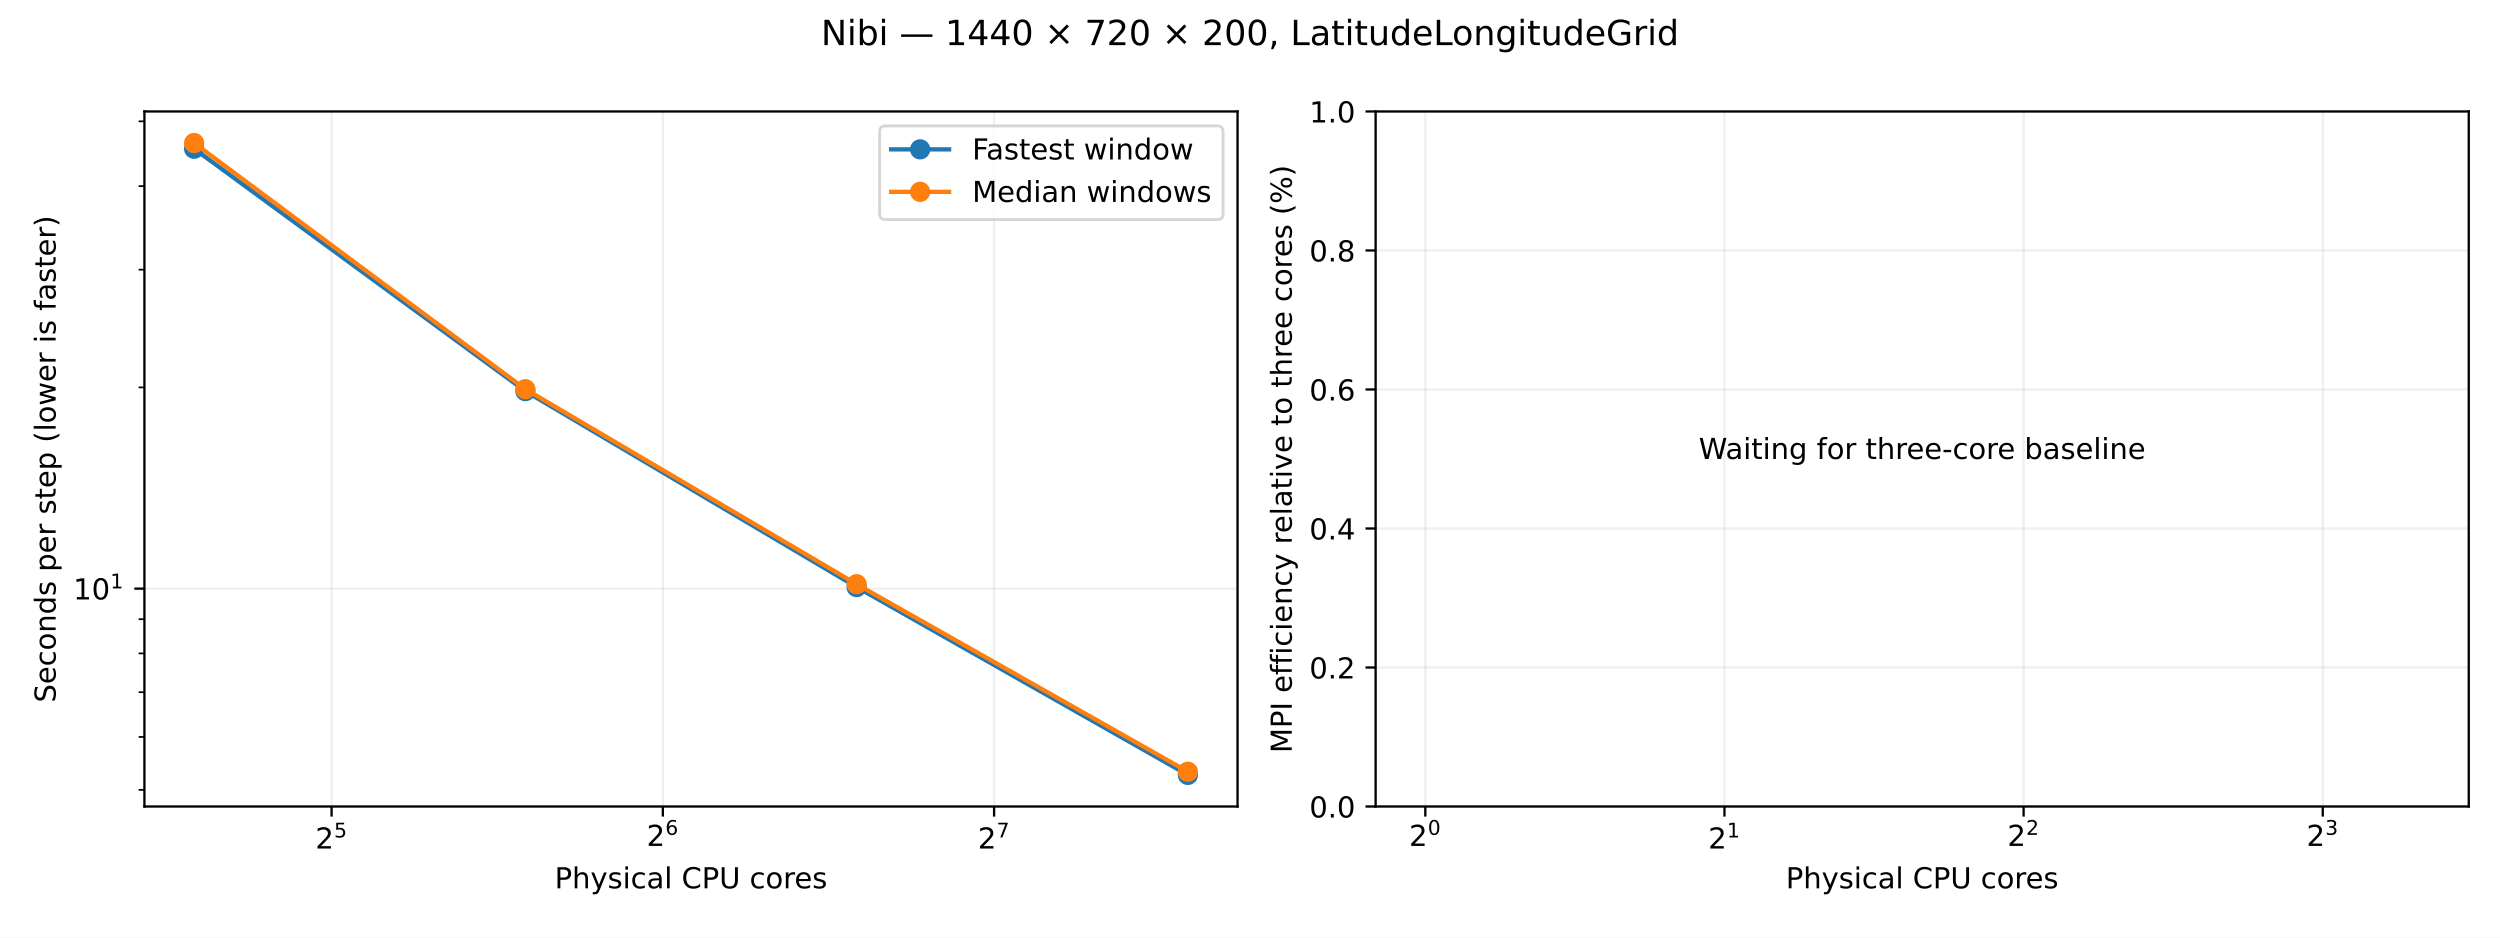
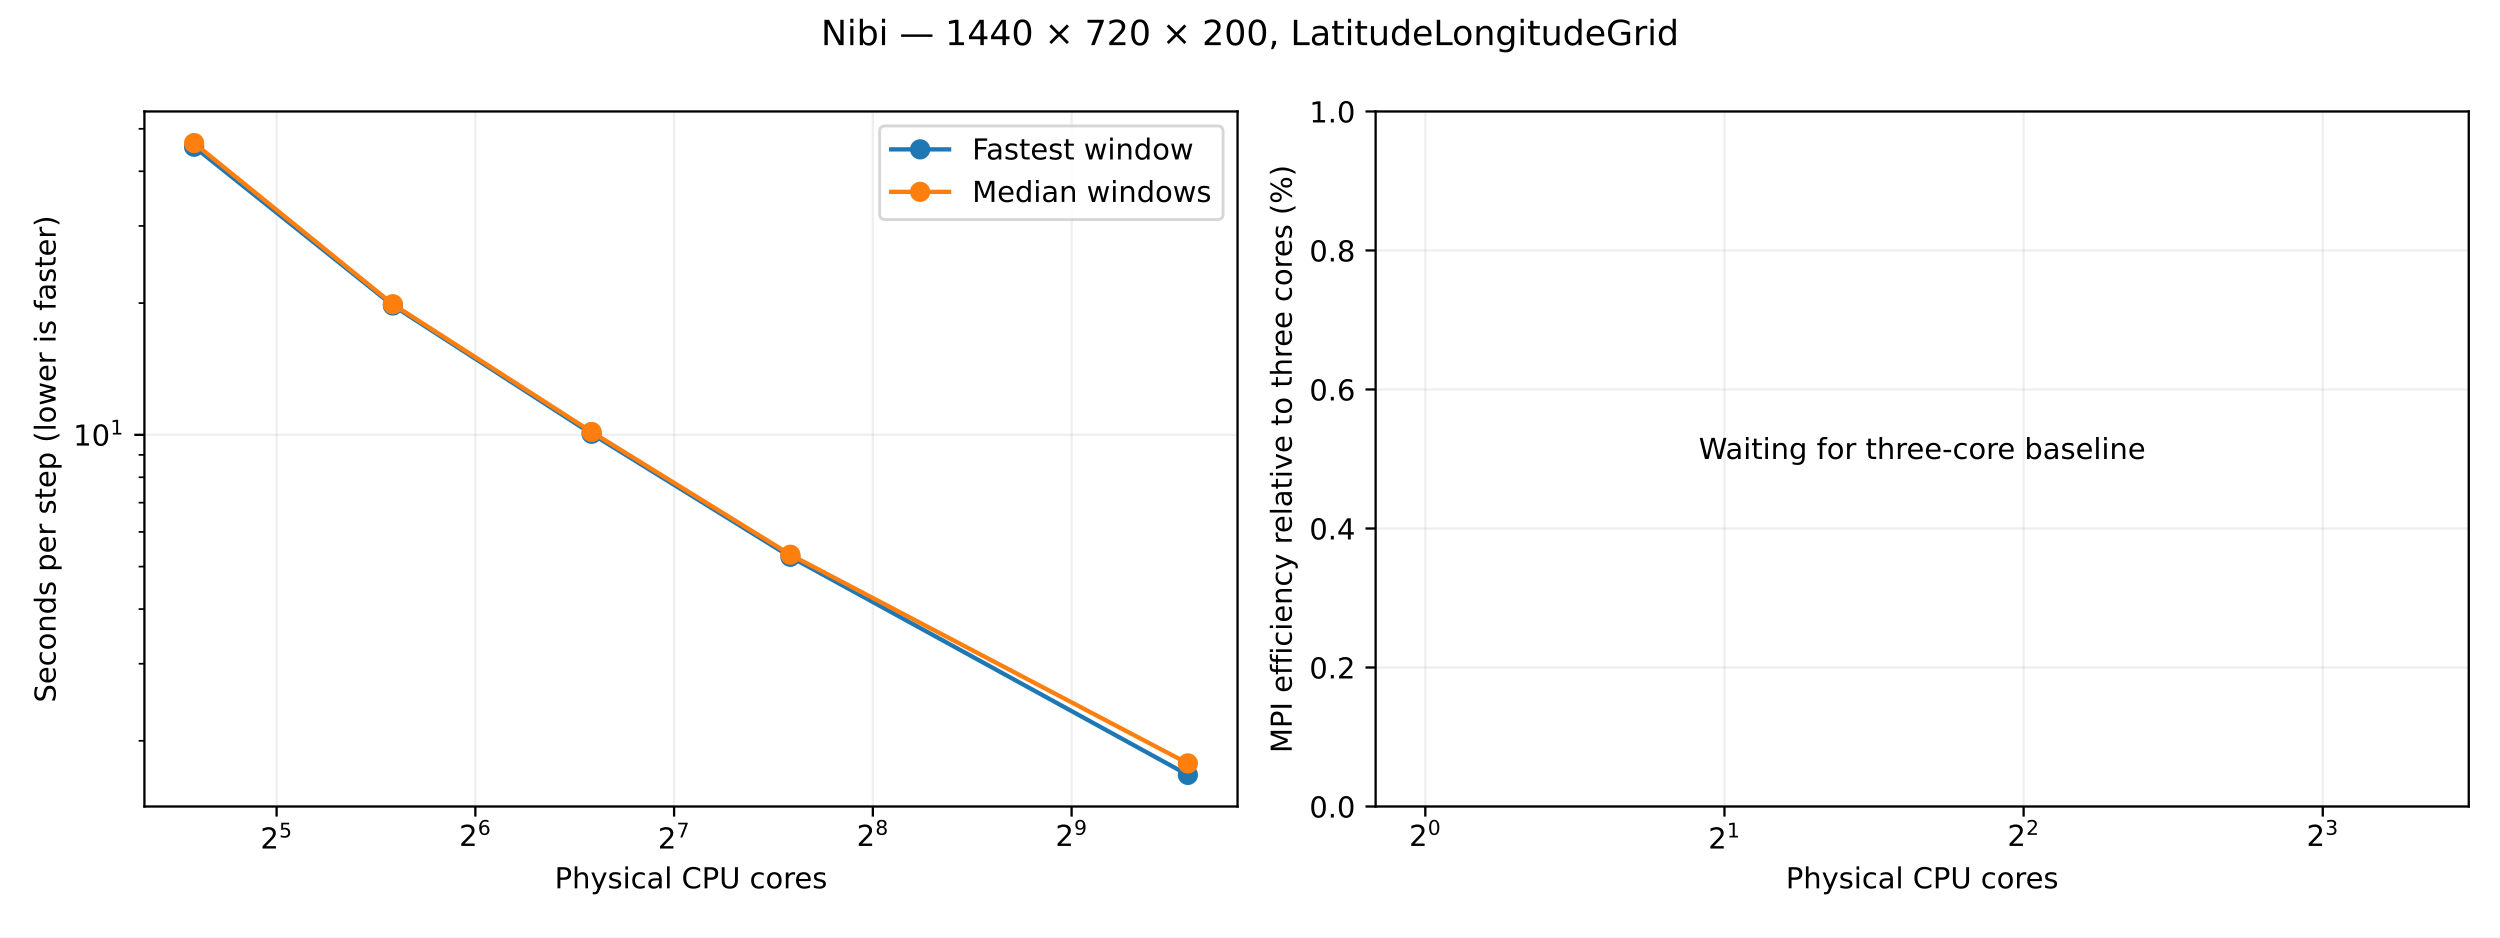
<svg xmlns="http://www.w3.org/2000/svg" xmlns:xlink="http://www.w3.org/1999/xlink" width="864pt" height="324pt" viewBox="0 0 864 324" version="1.1">
  <defs>
    <style type="text/css">*{stroke-linejoin: round; stroke-linecap: butt}</style>
  </defs>
  <g id="figure_1">
    <g id="patch_1">
      <path d="M 0 324 L 864 324 L 864 0 L 0 0 z " style="fill: #ffffff" />
    </g>
    <g id="axes_1">
      <g id="patch_2">
        <path d="M 49.913 278.728 L 427.696 278.728 L 427.696 38.52 L 49.913 38.52 z " style="fill: #ffffff" />
      </g>
      <g id="matplotlib.axis_1">
        <g id="xtick_1">
          <g id="line2d_1">
-             <path d="M 114.598 278.728 L 114.598 38.52 " clip-path="url(#p8ccc6cf710)" style="fill: none; stroke: #b0b0b0; stroke-opacity: 0.2; stroke-width: 0.8; stroke-linecap: square" />
+             <path d="M 95.593 278.728 L 95.593 38.52 " clip-path="url(#p8ccc6cf710)" style="fill: none; stroke: #b0b0b0; stroke-opacity: 0.2; stroke-width: 0.8; stroke-linecap: square" />
          </g>
          <g id="line2d_2">
            <defs>
              <path id="mfa1427183e" d="M 0 0 L 0 3.5 " style="stroke: #000000; stroke-width: 0.8" />
            </defs>
            <g>
-               <use xlink:href="#mfa1427183e" x="114.598" y="278.728" style="stroke: #000000; stroke-width: 0.8" />
+               <use xlink:href="#mfa1427183e" x="95.593" y="278.728" style="stroke: #000000; stroke-width: 0.8" />
            </g>
          </g>
          <g id="text_1">
-             <g transform="translate(108.9981 293.3264)">
+             <g transform="translate(89.99274 293.3264)">
              <text>
                <tspan x="0" y="-0.064" style="font-size: 10px; font-family: 'DejaVu Sans'">2</tspan>
                <tspan x="6.458" y="-3.892" style="font-size: 7px; font-family: 'DejaVu Sans'">5</tspan>
              </text>
            </g>
          </g>
        </g>
        <g id="xtick_2">
          <g id="line2d_3">
-             <path d="M 229.078 278.728 L 229.078 38.52 " clip-path="url(#p8ccc6cf710)" style="fill: none; stroke: #b0b0b0; stroke-opacity: 0.2; stroke-width: 0.8; stroke-linecap: square" />
+             <path d="M 164.281 278.728 L 164.281 38.52 " clip-path="url(#p8ccc6cf710)" style="fill: none; stroke: #b0b0b0; stroke-opacity: 0.2; stroke-width: 0.8; stroke-linecap: square" />
          </g>
          <g id="line2d_4">
            <g>
-               <use xlink:href="#mfa1427183e" x="229.078" y="278.728" style="stroke: #000000; stroke-width: 0.8" />
+               <use xlink:href="#mfa1427183e" x="164.281" y="278.728" style="stroke: #000000; stroke-width: 0.8" />
            </g>
          </g>
          <g id="text_2">
-             <g transform="translate(223.478 293.3264)">
+             <g transform="translate(158.6807 293.3264)">
              <text>
                <tspan x="0" y="-0.977" style="font-size: 10px; font-family: 'DejaVu Sans'">2</tspan>
                <tspan x="6.458" y="-4.805" style="font-size: 7px; font-family: 'DejaVu Sans'">6</tspan>
              </text>
            </g>
          </g>
        </g>
        <g id="xtick_3">
          <g id="line2d_5">
-             <path d="M 343.558 278.728 L 343.558 38.52 " clip-path="url(#p8ccc6cf710)" style="fill: none; stroke: #b0b0b0; stroke-opacity: 0.2; stroke-width: 0.8; stroke-linecap: square" />
+             <path d="M 232.969 278.728 L 232.969 38.52 " clip-path="url(#p8ccc6cf710)" style="fill: none; stroke: #b0b0b0; stroke-opacity: 0.2; stroke-width: 0.8; stroke-linecap: square" />
          </g>
          <g id="line2d_6">
            <g>
-               <use xlink:href="#mfa1427183e" x="343.558" y="278.728" style="stroke: #000000; stroke-width: 0.8" />
+               <use xlink:href="#mfa1427183e" x="232.969" y="278.728" style="stroke: #000000; stroke-width: 0.8" />
            </g>
          </g>
          <g id="text_3">
-             <g transform="translate(337.9579 293.3264)">
+             <g transform="translate(227.3686 293.3264)">
              <text>
                <tspan x="0" y="-0.064" style="font-size: 10px; font-family: 'DejaVu Sans'">2</tspan>
                <tspan x="6.458" y="-3.892" style="font-size: 7px; font-family: 'DejaVu Sans'">7</tspan>
              </text>
            </g>
          </g>
        </g>
-         <g id="text_4">
+         <g id="xtick_4">
+           <g id="line2d_7">
+             <path d="M 301.657 278.728 L 301.657 38.52 " clip-path="url(#p8ccc6cf710)" style="fill: none; stroke: #b0b0b0; stroke-opacity: 0.2; stroke-width: 0.8; stroke-linecap: square" />
+           </g>
+           <g id="line2d_8">
+             <g>
+               <use xlink:href="#mfa1427183e" x="301.657" y="278.728" style="stroke: #000000; stroke-width: 0.8" />
+             </g>
+           </g>
+           <g id="text_4">
+             <g transform="translate(296.0566 293.3264)">
+               <text>
+                 <tspan x="0" y="-0.977" style="font-size: 10px; font-family: 'DejaVu Sans'">2</tspan>
+                 <tspan x="6.458" y="-4.805" style="font-size: 7px; font-family: 'DejaVu Sans'">8</tspan>
+               </text>
+             </g>
+           </g>
+         </g>
+         <g id="xtick_5">
+           <g id="line2d_9">
+             <path d="M 370.344 278.728 L 370.344 38.52 " clip-path="url(#p8ccc6cf710)" style="fill: none; stroke: #b0b0b0; stroke-opacity: 0.2; stroke-width: 0.8; stroke-linecap: square" />
+           </g>
+           <g id="line2d_10">
+             <g>
+               <use xlink:href="#mfa1427183e" x="370.344" y="278.728" style="stroke: #000000; stroke-width: 0.8" />
+             </g>
+           </g>
+           <g id="text_5">
+             <g transform="translate(364.7445 293.3264)">
+               <text>
+                 <tspan x="0" y="-0.977" style="font-size: 10px; font-family: 'DejaVu Sans'">2</tspan>
+                 <tspan x="6.458" y="-4.805" style="font-size: 7px; font-family: 'DejaVu Sans'">9</tspan>
+               </text>
+             </g>
+           </g>
+         </g>
+         <g id="text_6">
          <text style="font-size: 10px; font-family: 'DejaVu Sans', 'Bitstream Vera Sans', 'Computer Modern Sans Serif', 'Lucida Grande', 'Verdana', 'Geneva', 'Lucid', 'Arial', 'Helvetica', 'Avant Garde', sans-serif; text-anchor: middle" x="238.805" y="307.005" transform="rotate(-0 238.8045 307.0046)">Physical CPU cores</text>
        </g>
      </g>
      <g id="matplotlib.axis_2">
        <g id="ytick_1">
-           <g id="line2d_7">
-             <path d="M 49.913 203.433 L 427.696 203.433 " clip-path="url(#p8ccc6cf710)" style="fill: none; stroke: #b0b0b0; stroke-opacity: 0.2; stroke-width: 0.8; stroke-linecap: square" />
-           </g>
-           <g id="line2d_8">
+           <g id="line2d_11">
+             <path d="M 49.913 150.276 L 427.696 150.276 " clip-path="url(#p8ccc6cf710)" style="fill: none; stroke: #b0b0b0; stroke-opacity: 0.2; stroke-width: 0.8; stroke-linecap: square" />
+           </g>
+           <g id="line2d_12">
            <defs>
              <path id="m72e51c41a5" d="M 0 0 L -3.5 0 " style="stroke: #000000; stroke-width: 0.8" />
            </defs>
            <g>
-               <use xlink:href="#m72e51c41a5" x="49.913" y="203.433" style="stroke: #000000; stroke-width: 0.8" />
-             </g>
-           </g>
-           <g id="text_5">
-             <g transform="translate(25.31268 207.2325)">
+               <use xlink:href="#m72e51c41a5" x="49.913" y="150.276" style="stroke: #000000; stroke-width: 0.8" />
+             </g>
+           </g>
+           <g id="text_7">
+             <g transform="translate(25.31268 154.0748)">
              <text>
                <tspan x="0" y="-0.064" style="font-size: 10px; font-family: 'DejaVu Sans'">1</tspan>
                <tspan x="6.362" y="-0.064" style="font-size: 10px; font-family: 'DejaVu Sans'">0</tspan>
                <tspan x="12.82" y="-3.892" style="font-size: 7px; font-family: 'DejaVu Sans'">1</tspan>
              </text>
            </g>
          </g>
        </g>
        <g id="ytick_2">
-           <g id="line2d_9">
+           <g id="line2d_13">
            <defs>
              <path id="m0f9271fee5" d="M 0 0 L -2 0 " style="stroke: #000000; stroke-width: 0.6" />
            </defs>
            <g>
-               <use xlink:href="#m0f9271fee5" x="49.913" y="272.989" style="stroke: #000000; stroke-width: 0.6" />
+               <use xlink:href="#m0f9271fee5" x="49.913" y="256.03" style="stroke: #000000; stroke-width: 0.6" />
            </g>
          </g>
        </g>
        <g id="ytick_3">
-           <g id="line2d_10">
-             <g>
-               <use xlink:href="#m0f9271fee5" x="49.913" y="254.694" style="stroke: #000000; stroke-width: 0.6" />
+           <g id="line2d_14">
+             <g>
+               <use xlink:href="#m0f9271fee5" x="49.913" y="229.387" style="stroke: #000000; stroke-width: 0.6" />
            </g>
          </g>
        </g>
        <g id="ytick_4">
-           <g id="line2d_11">
-             <g>
-               <use xlink:href="#m0f9271fee5" x="49.913" y="239.225" style="stroke: #000000; stroke-width: 0.6" />
+           <g id="line2d_15">
+             <g>
+               <use xlink:href="#m0f9271fee5" x="49.913" y="210.484" style="stroke: #000000; stroke-width: 0.6" />
            </g>
          </g>
        </g>
        <g id="ytick_5">
-           <g id="line2d_12">
-             <g>
-               <use xlink:href="#m0f9271fee5" x="49.913" y="225.825" style="stroke: #000000; stroke-width: 0.6" />
+           <g id="line2d_16">
+             <g>
+               <use xlink:href="#m0f9271fee5" x="49.913" y="195.821" style="stroke: #000000; stroke-width: 0.6" />
            </g>
          </g>
        </g>
        <g id="ytick_6">
-           <g id="line2d_13">
-             <g>
-               <use xlink:href="#m0f9271fee5" x="49.913" y="214.006" style="stroke: #000000; stroke-width: 0.6" />
+           <g id="line2d_17">
+             <g>
+               <use xlink:href="#m0f9271fee5" x="49.913" y="183.841" style="stroke: #000000; stroke-width: 0.6" />
            </g>
          </g>
        </g>
        <g id="ytick_7">
-           <g id="line2d_14">
-             <g>
-               <use xlink:href="#m0f9271fee5" x="49.913" y="133.877" style="stroke: #000000; stroke-width: 0.6" />
+           <g id="line2d_18">
+             <g>
+               <use xlink:href="#m0f9271fee5" x="49.913" y="173.712" style="stroke: #000000; stroke-width: 0.6" />
            </g>
          </g>
        </g>
        <g id="ytick_8">
-           <g id="line2d_15">
-             <g>
-               <use xlink:href="#m0f9271fee5" x="49.913" y="93.19" style="stroke: #000000; stroke-width: 0.6" />
+           <g id="line2d_19">
+             <g>
+               <use xlink:href="#m0f9271fee5" x="49.913" y="164.938" style="stroke: #000000; stroke-width: 0.6" />
            </g>
          </g>
        </g>
        <g id="ytick_9">
-           <g id="line2d_16">
-             <g>
-               <use xlink:href="#m0f9271fee5" x="49.913" y="64.321" style="stroke: #000000; stroke-width: 0.6" />
+           <g id="line2d_20">
+             <g>
+               <use xlink:href="#m0f9271fee5" x="49.913" y="157.199" style="stroke: #000000; stroke-width: 0.6" />
            </g>
          </g>
        </g>
        <g id="ytick_10">
-           <g id="line2d_17">
-             <g>
-               <use xlink:href="#m0f9271fee5" x="49.913" y="41.929" style="stroke: #000000; stroke-width: 0.6" />
-             </g>
-           </g>
-         </g>
-         <g id="text_6">
+           <g id="line2d_21">
+             <g>
+               <use xlink:href="#m0f9271fee5" x="49.913" y="104.73" style="stroke: #000000; stroke-width: 0.6" />
+             </g>
+           </g>
+         </g>
+         <g id="ytick_11">
+           <g id="line2d_22">
+             <g>
+               <use xlink:href="#m0f9271fee5" x="49.913" y="78.087" style="stroke: #000000; stroke-width: 0.6" />
+             </g>
+           </g>
+         </g>
+         <g id="ytick_12">
+           <g id="line2d_23">
+             <g>
+               <use xlink:href="#m0f9271fee5" x="49.913" y="59.184" style="stroke: #000000; stroke-width: 0.6" />
+             </g>
+           </g>
+         </g>
+         <g id="ytick_13">
+           <g id="line2d_24">
+             <g>
+               <use xlink:href="#m0f9271fee5" x="49.913" y="44.522" style="stroke: #000000; stroke-width: 0.6" />
+             </g>
+           </g>
+         </g>
+         <g id="text_8">
          <text style="font-size: 10px; font-family: 'DejaVu Sans', 'Bitstream Vera Sans', 'Computer Modern Sans Serif', 'Lucida Grande', 'Verdana', 'Geneva', 'Lucid', 'Arial', 'Helvetica', 'Avant Garde', sans-serif; text-anchor: middle" x="19.233" y="158.624" transform="rotate(-90 19.233 158.624)">Seconds per step (lower is faster)</text>
        </g>
      </g>
-       <g id="line2d_18">
-         <path d="M 67.085 51.409 L 181.565 135.175 L 296.044 202.886 L 410.524 267.809 " clip-path="url(#p8ccc6cf710)" style="fill: none; stroke: #1f77b4; stroke-width: 1.5; stroke-linecap: square" />
+       <g id="line2d_25">
+         <path d="M 67.085 50.729 L 135.773 105.58 L 204.461 149.917 L 273.148 192.43 L 410.524 267.809 " clip-path="url(#p8ccc6cf710)" style="fill: none; stroke: #1f77b4; stroke-width: 1.5; stroke-linecap: square" />
        <defs>
          <path id="mec588faf40" d="M 0 3 C 0.796 3 1.559 2.684 2.121 2.121 C 2.684 1.559 3 0.796 3 0 C 3 -0.796 2.684 -1.559 2.121 -2.121 C 1.559 -2.684 0.796 -3 0 -3 C -0.796 -3 -1.559 -2.684 -2.121 -2.121 C -2.684 -1.559 -3 -0.796 -3 0 C -3 0.796 -2.684 1.559 -2.121 2.121 C -1.559 2.684 -0.796 3 0 3 z " style="stroke: #1f77b4" />
        </defs>
        <g clip-path="url(#p8ccc6cf710)">
-           <use xlink:href="#mec588faf40" x="67.085" y="51.409" style="fill: #1f77b4; stroke: #1f77b4" />
-           <use xlink:href="#mec588faf40" x="181.565" y="135.175" style="fill: #1f77b4; stroke: #1f77b4" />
-           <use xlink:href="#mec588faf40" x="296.044" y="202.886" style="fill: #1f77b4; stroke: #1f77b4" />
+           <use xlink:href="#mec588faf40" x="67.085" y="50.729" style="fill: #1f77b4; stroke: #1f77b4" />
+           <use xlink:href="#mec588faf40" x="135.773" y="105.58" style="fill: #1f77b4; stroke: #1f77b4" />
+           <use xlink:href="#mec588faf40" x="204.461" y="149.917" style="fill: #1f77b4; stroke: #1f77b4" />
+           <use xlink:href="#mec588faf40" x="273.148" y="192.43" style="fill: #1f77b4; stroke: #1f77b4" />
          <use xlink:href="#mec588faf40" x="410.524" y="267.809" style="fill: #1f77b4; stroke: #1f77b4" />
        </g>
      </g>
-       <g id="line2d_19">
-         <path d="M 67.085 49.439 L 181.565 134.507 L 296.044 201.904 L 410.524 266.711 " clip-path="url(#p8ccc6cf710)" style="fill: none; stroke: #ff7f0e; stroke-width: 1.5; stroke-linecap: square" />
+       <g id="line2d_26">
+         <path d="M 67.085 49.439 L 135.773 105.142 L 204.461 149.274 L 273.148 191.71 L 410.524 263.839 " clip-path="url(#p8ccc6cf710)" style="fill: none; stroke: #ff7f0e; stroke-width: 1.5; stroke-linecap: square" />
        <defs>
          <path id="me001b4771e" d="M 0 3 C 0.796 3 1.559 2.684 2.121 2.121 C 2.684 1.559 3 0.796 3 0 C 3 -0.796 2.684 -1.559 2.121 -2.121 C 1.559 -2.684 0.796 -3 0 -3 C -0.796 -3 -1.559 -2.684 -2.121 -2.121 C -2.684 -1.559 -3 -0.796 -3 0 C -3 0.796 -2.684 1.559 -2.121 2.121 C -1.559 2.684 -0.796 3 0 3 z " style="stroke: #ff7f0e" />
        </defs>
        <g clip-path="url(#p8ccc6cf710)">
          <use xlink:href="#me001b4771e" x="67.085" y="49.439" style="fill: #ff7f0e; stroke: #ff7f0e" />
-           <use xlink:href="#me001b4771e" x="181.565" y="134.507" style="fill: #ff7f0e; stroke: #ff7f0e" />
-           <use xlink:href="#me001b4771e" x="296.044" y="201.904" style="fill: #ff7f0e; stroke: #ff7f0e" />
-           <use xlink:href="#me001b4771e" x="410.524" y="266.711" style="fill: #ff7f0e; stroke: #ff7f0e" />
+           <use xlink:href="#me001b4771e" x="135.773" y="105.142" style="fill: #ff7f0e; stroke: #ff7f0e" />
+           <use xlink:href="#me001b4771e" x="204.461" y="149.274" style="fill: #ff7f0e; stroke: #ff7f0e" />
+           <use xlink:href="#me001b4771e" x="273.148" y="191.71" style="fill: #ff7f0e; stroke: #ff7f0e" />
+           <use xlink:href="#me001b4771e" x="410.524" y="263.839" style="fill: #ff7f0e; stroke: #ff7f0e" />
        </g>
      </g>
      <g id="patch_3">
        <path d="M 49.913 278.728 L 49.913 38.52 " style="fill: none; stroke: #000000; stroke-width: 0.8; stroke-linejoin: miter; stroke-linecap: square" />
      </g>
      <g id="patch_4">
        <path d="M 427.696 278.728 L 427.696 38.52 " style="fill: none; stroke: #000000; stroke-width: 0.8; stroke-linejoin: miter; stroke-linecap: square" />
      </g>
      <g id="patch_5">
        <path d="M 49.913 278.728 L 427.696 278.728 " style="fill: none; stroke: #000000; stroke-width: 0.8; stroke-linejoin: miter; stroke-linecap: square" />
      </g>
      <g id="patch_6">
        <path d="M 49.913 38.52 L 427.696 38.52 " style="fill: none; stroke: #000000; stroke-width: 0.8; stroke-linejoin: miter; stroke-linecap: square" />
      </g>
      <g id="legend_1">
        <g id="patch_7">
          <path d="M 305.996 75.876 L 420.696 75.876 Q 422.696 75.876 422.696 73.876 L 422.696 45.52 Q 422.696 43.52 420.696 43.52 L 305.996 43.52 Q 303.996 43.52 303.996 45.52 L 303.996 73.876 Q 303.996 75.876 305.996 75.876 z " style="fill: #ffffff; opacity: 0.8; stroke: #cccccc; stroke-linejoin: miter" />
        </g>
-         <g id="line2d_20">
+         <g id="line2d_27">
          <path d="M 307.996 51.618 L 317.996 51.618 L 327.996 51.618 " style="fill: none; stroke: #1f77b4; stroke-width: 1.5; stroke-linecap: square" />
          <g>
            <use xlink:href="#mec588faf40" x="317.996" y="51.618" style="fill: #1f77b4; stroke: #1f77b4" />
          </g>
        </g>
-         <g id="text_7">
+         <g id="text_9">
          <text style="font-size: 10px; font-family: 'DejaVu Sans', 'Bitstream Vera Sans', 'Computer Modern Sans Serif', 'Lucida Grande', 'Verdana', 'Geneva', 'Lucid', 'Arial', 'Helvetica', 'Avant Garde', sans-serif; text-anchor: start" x="335.996" y="55.118" transform="rotate(-0 335.9963 55.11844)">Fastest window</text>
        </g>
-         <g id="line2d_21">
+         <g id="line2d_28">
          <path d="M 307.996 66.297 L 317.996 66.297 L 327.996 66.297 " style="fill: none; stroke: #ff7f0e; stroke-width: 1.5; stroke-linecap: square" />
          <g>
            <use xlink:href="#me001b4771e" x="317.996" y="66.297" style="fill: #ff7f0e; stroke: #ff7f0e" />
          </g>
        </g>
-         <g id="text_8">
+         <g id="text_10">
          <text style="font-size: 10px; font-family: 'DejaVu Sans', 'Bitstream Vera Sans', 'Computer Modern Sans Serif', 'Lucida Grande', 'Verdana', 'Geneva', 'Lucid', 'Arial', 'Helvetica', 'Avant Garde', sans-serif; text-anchor: start" x="335.996" y="69.797" transform="rotate(-0 335.9963 69.79656)">Median windows</text>
        </g>
      </g>
    </g>
    <g id="axes_2">
      <g id="patch_8">
        <path d="M 475.416 278.728 L 853.2 278.728 L 853.2 38.52 L 475.416 38.52 z " style="fill: #ffffff" />
      </g>
      <g id="matplotlib.axis_3">
-         <g id="xtick_4">
-           <g id="line2d_22">
-             <path d="M 492.588 278.728 L 492.588 38.52 " clip-path="url(#pa20234c61d)" style="fill: none; stroke: #b0b0b0; stroke-opacity: 0.2; stroke-width: 0.8; stroke-linecap: square" />
-           </g>
-           <g id="line2d_23">
+         <g id="xtick_6">
+           <g id="line2d_29">
+             <path d="M 492.588 278.728 L 492.588 38.52 " clip-path="url(#p268178f158)" style="fill: none; stroke: #b0b0b0; stroke-opacity: 0.2; stroke-width: 0.8; stroke-linecap: square" />
+           </g>
+           <g id="line2d_30">
            <g>
              <use xlink:href="#mfa1427183e" x="492.588" y="278.728" style="stroke: #000000; stroke-width: 0.8" />
            </g>
          </g>
-           <g id="text_9">
+           <g id="text_11">
            <g transform="translate(486.9883 293.3264)">
              <text>
                <tspan x="0" y="-0.977" style="font-size: 10px; font-family: 'DejaVu Sans'">2</tspan>
                <tspan x="6.458" y="-4.805" style="font-size: 7px; font-family: 'DejaVu Sans'">0</tspan>
              </text>
            </g>
          </g>
        </g>
-         <g id="xtick_5">
-           <g id="line2d_24">
-             <path d="M 595.974 278.728 L 595.974 38.52 " clip-path="url(#pa20234c61d)" style="fill: none; stroke: #b0b0b0; stroke-opacity: 0.2; stroke-width: 0.8; stroke-linecap: square" />
-           </g>
-           <g id="line2d_25">
+         <g id="xtick_7">
+           <g id="line2d_31">
+             <path d="M 595.974 278.728 L 595.974 38.52 " clip-path="url(#p268178f158)" style="fill: none; stroke: #b0b0b0; stroke-opacity: 0.2; stroke-width: 0.8; stroke-linecap: square" />
+           </g>
+           <g id="line2d_32">
            <g>
              <use xlink:href="#mfa1427183e" x="595.974" y="278.728" style="stroke: #000000; stroke-width: 0.8" />
            </g>
          </g>
-           <g id="text_10">
+           <g id="text_12">
            <g transform="translate(590.374 293.3264)">
              <text>
                <tspan x="0" y="-0.064" style="font-size: 10px; font-family: 'DejaVu Sans'">2</tspan>
                <tspan x="6.458" y="-3.892" style="font-size: 7px; font-family: 'DejaVu Sans'">1</tspan>
              </text>
            </g>
          </g>
        </g>
-         <g id="xtick_6">
-           <g id="line2d_26">
-             <path d="M 699.36 278.728 L 699.36 38.52 " clip-path="url(#pa20234c61d)" style="fill: none; stroke: #b0b0b0; stroke-opacity: 0.2; stroke-width: 0.8; stroke-linecap: square" />
-           </g>
-           <g id="line2d_27">
+         <g id="xtick_8">
+           <g id="line2d_33">
+             <path d="M 699.36 278.728 L 699.36 38.52 " clip-path="url(#p268178f158)" style="fill: none; stroke: #b0b0b0; stroke-opacity: 0.2; stroke-width: 0.8; stroke-linecap: square" />
+           </g>
+           <g id="line2d_34">
            <g>
              <use xlink:href="#mfa1427183e" x="699.36" y="278.728" style="stroke: #000000; stroke-width: 0.8" />
            </g>
          </g>
-           <g id="text_11">
+           <g id="text_13">
            <g transform="translate(693.7596 293.3264)">
              <text>
                <tspan x="0" y="-0.977" style="font-size: 10px; font-family: 'DejaVu Sans'">2</tspan>
                <tspan x="6.458" y="-4.805" style="font-size: 7px; font-family: 'DejaVu Sans'">2</tspan>
              </text>
            </g>
          </g>
        </g>
-         <g id="xtick_7">
-           <g id="line2d_28">
-             <path d="M 802.745 278.728 L 802.745 38.52 " clip-path="url(#pa20234c61d)" style="fill: none; stroke: #b0b0b0; stroke-opacity: 0.2; stroke-width: 0.8; stroke-linecap: square" />
-           </g>
-           <g id="line2d_29">
+         <g id="xtick_9">
+           <g id="line2d_35">
+             <path d="M 802.745 278.728 L 802.745 38.52 " clip-path="url(#p268178f158)" style="fill: none; stroke: #b0b0b0; stroke-opacity: 0.2; stroke-width: 0.8; stroke-linecap: square" />
+           </g>
+           <g id="line2d_36">
            <g>
              <use xlink:href="#mfa1427183e" x="802.745" y="278.728" style="stroke: #000000; stroke-width: 0.8" />
            </g>
          </g>
-           <g id="text_12">
+           <g id="text_14">
            <g transform="translate(797.1453 293.3264)">
              <text>
                <tspan x="0" y="-0.977" style="font-size: 10px; font-family: 'DejaVu Sans'">2</tspan>
                <tspan x="6.458" y="-4.805" style="font-size: 7px; font-family: 'DejaVu Sans'">3</tspan>
              </text>
            </g>
          </g>
        </g>
-         <g id="text_13">
+         <g id="text_15">
          <text style="font-size: 10px; font-family: 'DejaVu Sans', 'Bitstream Vera Sans', 'Computer Modern Sans Serif', 'Lucida Grande', 'Verdana', 'Geneva', 'Lucid', 'Arial', 'Helvetica', 'Avant Garde', sans-serif; text-anchor: middle" x="664.308" y="307.005" transform="rotate(-0 664.3082 307.0046)">Physical CPU cores</text>
        </g>
      </g>
      <g id="matplotlib.axis_4">
-         <g id="ytick_11">
-           <g id="line2d_30">
-             <path d="M 475.416 278.728 L 853.2 278.728 " clip-path="url(#pa20234c61d)" style="fill: none; stroke: #b0b0b0; stroke-opacity: 0.2; stroke-width: 0.8; stroke-linecap: square" />
-           </g>
-           <g id="line2d_31">
+         <g id="ytick_14">
+           <g id="line2d_37">
+             <path d="M 475.416 278.728 L 853.2 278.728 " clip-path="url(#p268178f158)" style="fill: none; stroke: #b0b0b0; stroke-opacity: 0.2; stroke-width: 0.8; stroke-linecap: square" />
+           </g>
+           <g id="line2d_38">
            <g>
              <use xlink:href="#m72e51c41a5" x="475.416" y="278.728" style="stroke: #000000; stroke-width: 0.8" />
            </g>
          </g>
-           <g id="text_14">
+           <g id="text_16">
            <text style="font-size: 10px; font-family: 'DejaVu Sans', 'Bitstream Vera Sans', 'Computer Modern Sans Serif', 'Lucida Grande', 'Verdana', 'Geneva', 'Lucid', 'Arial', 'Helvetica', 'Avant Garde', sans-serif; text-anchor: end" x="468.416" y="282.527" transform="rotate(-0 468.4163 282.5272)">0.0</text>
          </g>
        </g>
-         <g id="ytick_12">
-           <g id="line2d_32">
-             <path d="M 475.416 230.686 L 853.2 230.686 " clip-path="url(#pa20234c61d)" style="fill: none; stroke: #b0b0b0; stroke-opacity: 0.2; stroke-width: 0.8; stroke-linecap: square" />
-           </g>
-           <g id="line2d_33">
+         <g id="ytick_15">
+           <g id="line2d_39">
+             <path d="M 475.416 230.686 L 853.2 230.686 " clip-path="url(#p268178f158)" style="fill: none; stroke: #b0b0b0; stroke-opacity: 0.2; stroke-width: 0.8; stroke-linecap: square" />
+           </g>
+           <g id="line2d_40">
            <g>
              <use xlink:href="#m72e51c41a5" x="475.416" y="230.686" style="stroke: #000000; stroke-width: 0.8" />
            </g>
          </g>
-           <g id="text_15">
+           <g id="text_17">
            <text style="font-size: 10px; font-family: 'DejaVu Sans', 'Bitstream Vera Sans', 'Computer Modern Sans Serif', 'Lucida Grande', 'Verdana', 'Geneva', 'Lucid', 'Arial', 'Helvetica', 'Avant Garde', sans-serif; text-anchor: end" x="468.416" y="234.486" transform="rotate(-0 468.4163 234.4856)">0.2</text>
          </g>
        </g>
-         <g id="ytick_13">
-           <g id="line2d_34">
-             <path d="M 475.416 182.645 L 853.2 182.645 " clip-path="url(#pa20234c61d)" style="fill: none; stroke: #b0b0b0; stroke-opacity: 0.2; stroke-width: 0.8; stroke-linecap: square" />
-           </g>
-           <g id="line2d_35">
+         <g id="ytick_16">
+           <g id="line2d_41">
+             <path d="M 475.416 182.645 L 853.2 182.645 " clip-path="url(#p268178f158)" style="fill: none; stroke: #b0b0b0; stroke-opacity: 0.2; stroke-width: 0.8; stroke-linecap: square" />
+           </g>
+           <g id="line2d_42">
            <g>
              <use xlink:href="#m72e51c41a5" x="475.416" y="182.645" style="stroke: #000000; stroke-width: 0.8" />
            </g>
          </g>
-           <g id="text_16">
+           <g id="text_18">
            <text style="font-size: 10px; font-family: 'DejaVu Sans', 'Bitstream Vera Sans', 'Computer Modern Sans Serif', 'Lucida Grande', 'Verdana', 'Geneva', 'Lucid', 'Arial', 'Helvetica', 'Avant Garde', sans-serif; text-anchor: end" x="468.416" y="186.444" transform="rotate(-0 468.4163 186.444)">0.4</text>
          </g>
        </g>
-         <g id="ytick_14">
-           <g id="line2d_36">
-             <path d="M 475.416 134.603 L 853.2 134.603 " clip-path="url(#pa20234c61d)" style="fill: none; stroke: #b0b0b0; stroke-opacity: 0.2; stroke-width: 0.8; stroke-linecap: square" />
-           </g>
-           <g id="line2d_37">
+         <g id="ytick_17">
+           <g id="line2d_43">
+             <path d="M 475.416 134.603 L 853.2 134.603 " clip-path="url(#p268178f158)" style="fill: none; stroke: #b0b0b0; stroke-opacity: 0.2; stroke-width: 0.8; stroke-linecap: square" />
+           </g>
+           <g id="line2d_44">
            <g>
              <use xlink:href="#m72e51c41a5" x="475.416" y="134.603" style="stroke: #000000; stroke-width: 0.8" />
            </g>
          </g>
-           <g id="text_17">
+           <g id="text_19">
            <text style="font-size: 10px; font-family: 'DejaVu Sans', 'Bitstream Vera Sans', 'Computer Modern Sans Serif', 'Lucida Grande', 'Verdana', 'Geneva', 'Lucid', 'Arial', 'Helvetica', 'Avant Garde', sans-serif; text-anchor: end" x="468.416" y="138.402" transform="rotate(-0 468.4163 138.4024)">0.6</text>
          </g>
        </g>
-         <g id="ytick_15">
-           <g id="line2d_38">
-             <path d="M 475.416 86.562 L 853.2 86.562 " clip-path="url(#pa20234c61d)" style="fill: none; stroke: #b0b0b0; stroke-opacity: 0.2; stroke-width: 0.8; stroke-linecap: square" />
-           </g>
-           <g id="line2d_39">
+         <g id="ytick_18">
+           <g id="line2d_45">
+             <path d="M 475.416 86.562 L 853.2 86.562 " clip-path="url(#p268178f158)" style="fill: none; stroke: #b0b0b0; stroke-opacity: 0.2; stroke-width: 0.8; stroke-linecap: square" />
+           </g>
+           <g id="line2d_46">
            <g>
              <use xlink:href="#m72e51c41a5" x="475.416" y="86.562" style="stroke: #000000; stroke-width: 0.8" />
            </g>
          </g>
-           <g id="text_18">
+           <g id="text_20">
            <text style="font-size: 10px; font-family: 'DejaVu Sans', 'Bitstream Vera Sans', 'Computer Modern Sans Serif', 'Lucida Grande', 'Verdana', 'Geneva', 'Lucid', 'Arial', 'Helvetica', 'Avant Garde', sans-serif; text-anchor: end" x="468.416" y="90.361" transform="rotate(-0 468.4163 90.36082)">0.8</text>
          </g>
        </g>
-         <g id="ytick_16">
-           <g id="line2d_40">
-             <path d="M 475.416 38.52 L 853.2 38.52 " clip-path="url(#pa20234c61d)" style="fill: none; stroke: #b0b0b0; stroke-opacity: 0.2; stroke-width: 0.8; stroke-linecap: square" />
-           </g>
-           <g id="line2d_41">
+         <g id="ytick_19">
+           <g id="line2d_47">
+             <path d="M 475.416 38.52 L 853.2 38.52 " clip-path="url(#p268178f158)" style="fill: none; stroke: #b0b0b0; stroke-opacity: 0.2; stroke-width: 0.8; stroke-linecap: square" />
+           </g>
+           <g id="line2d_48">
            <g>
              <use xlink:href="#m72e51c41a5" x="475.416" y="38.52" style="stroke: #000000; stroke-width: 0.8" />
            </g>
          </g>
-           <g id="text_19">
+           <g id="text_21">
            <text style="font-size: 10px; font-family: 'DejaVu Sans', 'Bitstream Vera Sans', 'Computer Modern Sans Serif', 'Lucida Grande', 'Verdana', 'Geneva', 'Lucid', 'Arial', 'Helvetica', 'Avant Garde', sans-serif; text-anchor: end" x="468.416" y="42.319" transform="rotate(-0 468.4163 42.31922)">1.0</text>
          </g>
        </g>
-         <g id="text_20">
+         <g id="text_22">
          <text style="font-size: 10px; font-family: 'DejaVu Sans', 'Bitstream Vera Sans', 'Computer Modern Sans Serif', 'Lucida Grande', 'Verdana', 'Geneva', 'Lucid', 'Arial', 'Helvetica', 'Avant Garde', sans-serif; text-anchor: middle" x="446.434" y="158.624" transform="rotate(-90 446.4335 158.624)">MPI efficiency relative to three cores (%)</text>
        </g>
      </g>
      <g id="patch_9">
        <path d="M 475.416 278.728 L 475.416 38.52 " style="fill: none; stroke: #000000; stroke-width: 0.8; stroke-linejoin: miter; stroke-linecap: square" />
      </g>
      <g id="patch_10">
        <path d="M 853.2 278.728 L 853.2 38.52 " style="fill: none; stroke: #000000; stroke-width: 0.8; stroke-linejoin: miter; stroke-linecap: square" />
      </g>
      <g id="patch_11">
        <path d="M 475.416 278.728 L 853.2 278.728 " style="fill: none; stroke: #000000; stroke-width: 0.8; stroke-linejoin: miter; stroke-linecap: square" />
      </g>
      <g id="patch_12">
        <path d="M 475.416 38.52 L 853.2 38.52 " style="fill: none; stroke: #000000; stroke-width: 0.8; stroke-linejoin: miter; stroke-linecap: square" />
      </g>
-       <g id="text_21">
+       <g id="text_23">
        <text style="font-size: 10px; font-family: 'DejaVu Sans', 'Bitstream Vera Sans', 'Computer Modern Sans Serif', 'Lucida Grande', 'Verdana', 'Geneva', 'Lucid', 'Arial', 'Helvetica', 'Avant Garde', sans-serif; text-anchor: middle" x="664.308" y="158.624" transform="rotate(-0 664.3082 158.624)">Waiting for three-core baseline</text>
      </g>
    </g>
-     <g id="text_22">
+     <g id="text_24">
      <text style="font-size: 12px; font-family: 'DejaVu Sans', 'Bitstream Vera Sans', 'Computer Modern Sans Serif', 'Lucida Grande', 'Verdana', 'Geneva', 'Lucid', 'Arial', 'Helvetica', 'Avant Garde', sans-serif; text-anchor: middle" x="432" y="15.598" transform="rotate(-0 432 15.59812)">Nibi — 1440 × 720 × 200, LatitudeLongitudeGrid</text>
    </g>
  </g>
  <defs>
    <clipPath id="p8ccc6cf710">
      <rect x="49.913" y="38.52" width="377.784" height="240.208" />
    </clipPath>
-     <clipPath id="pa20234c61d">
+     <clipPath id="p268178f158">
      <rect x="475.416" y="38.52" width="377.784" height="240.208" />
    </clipPath>
  </defs>
</svg>
